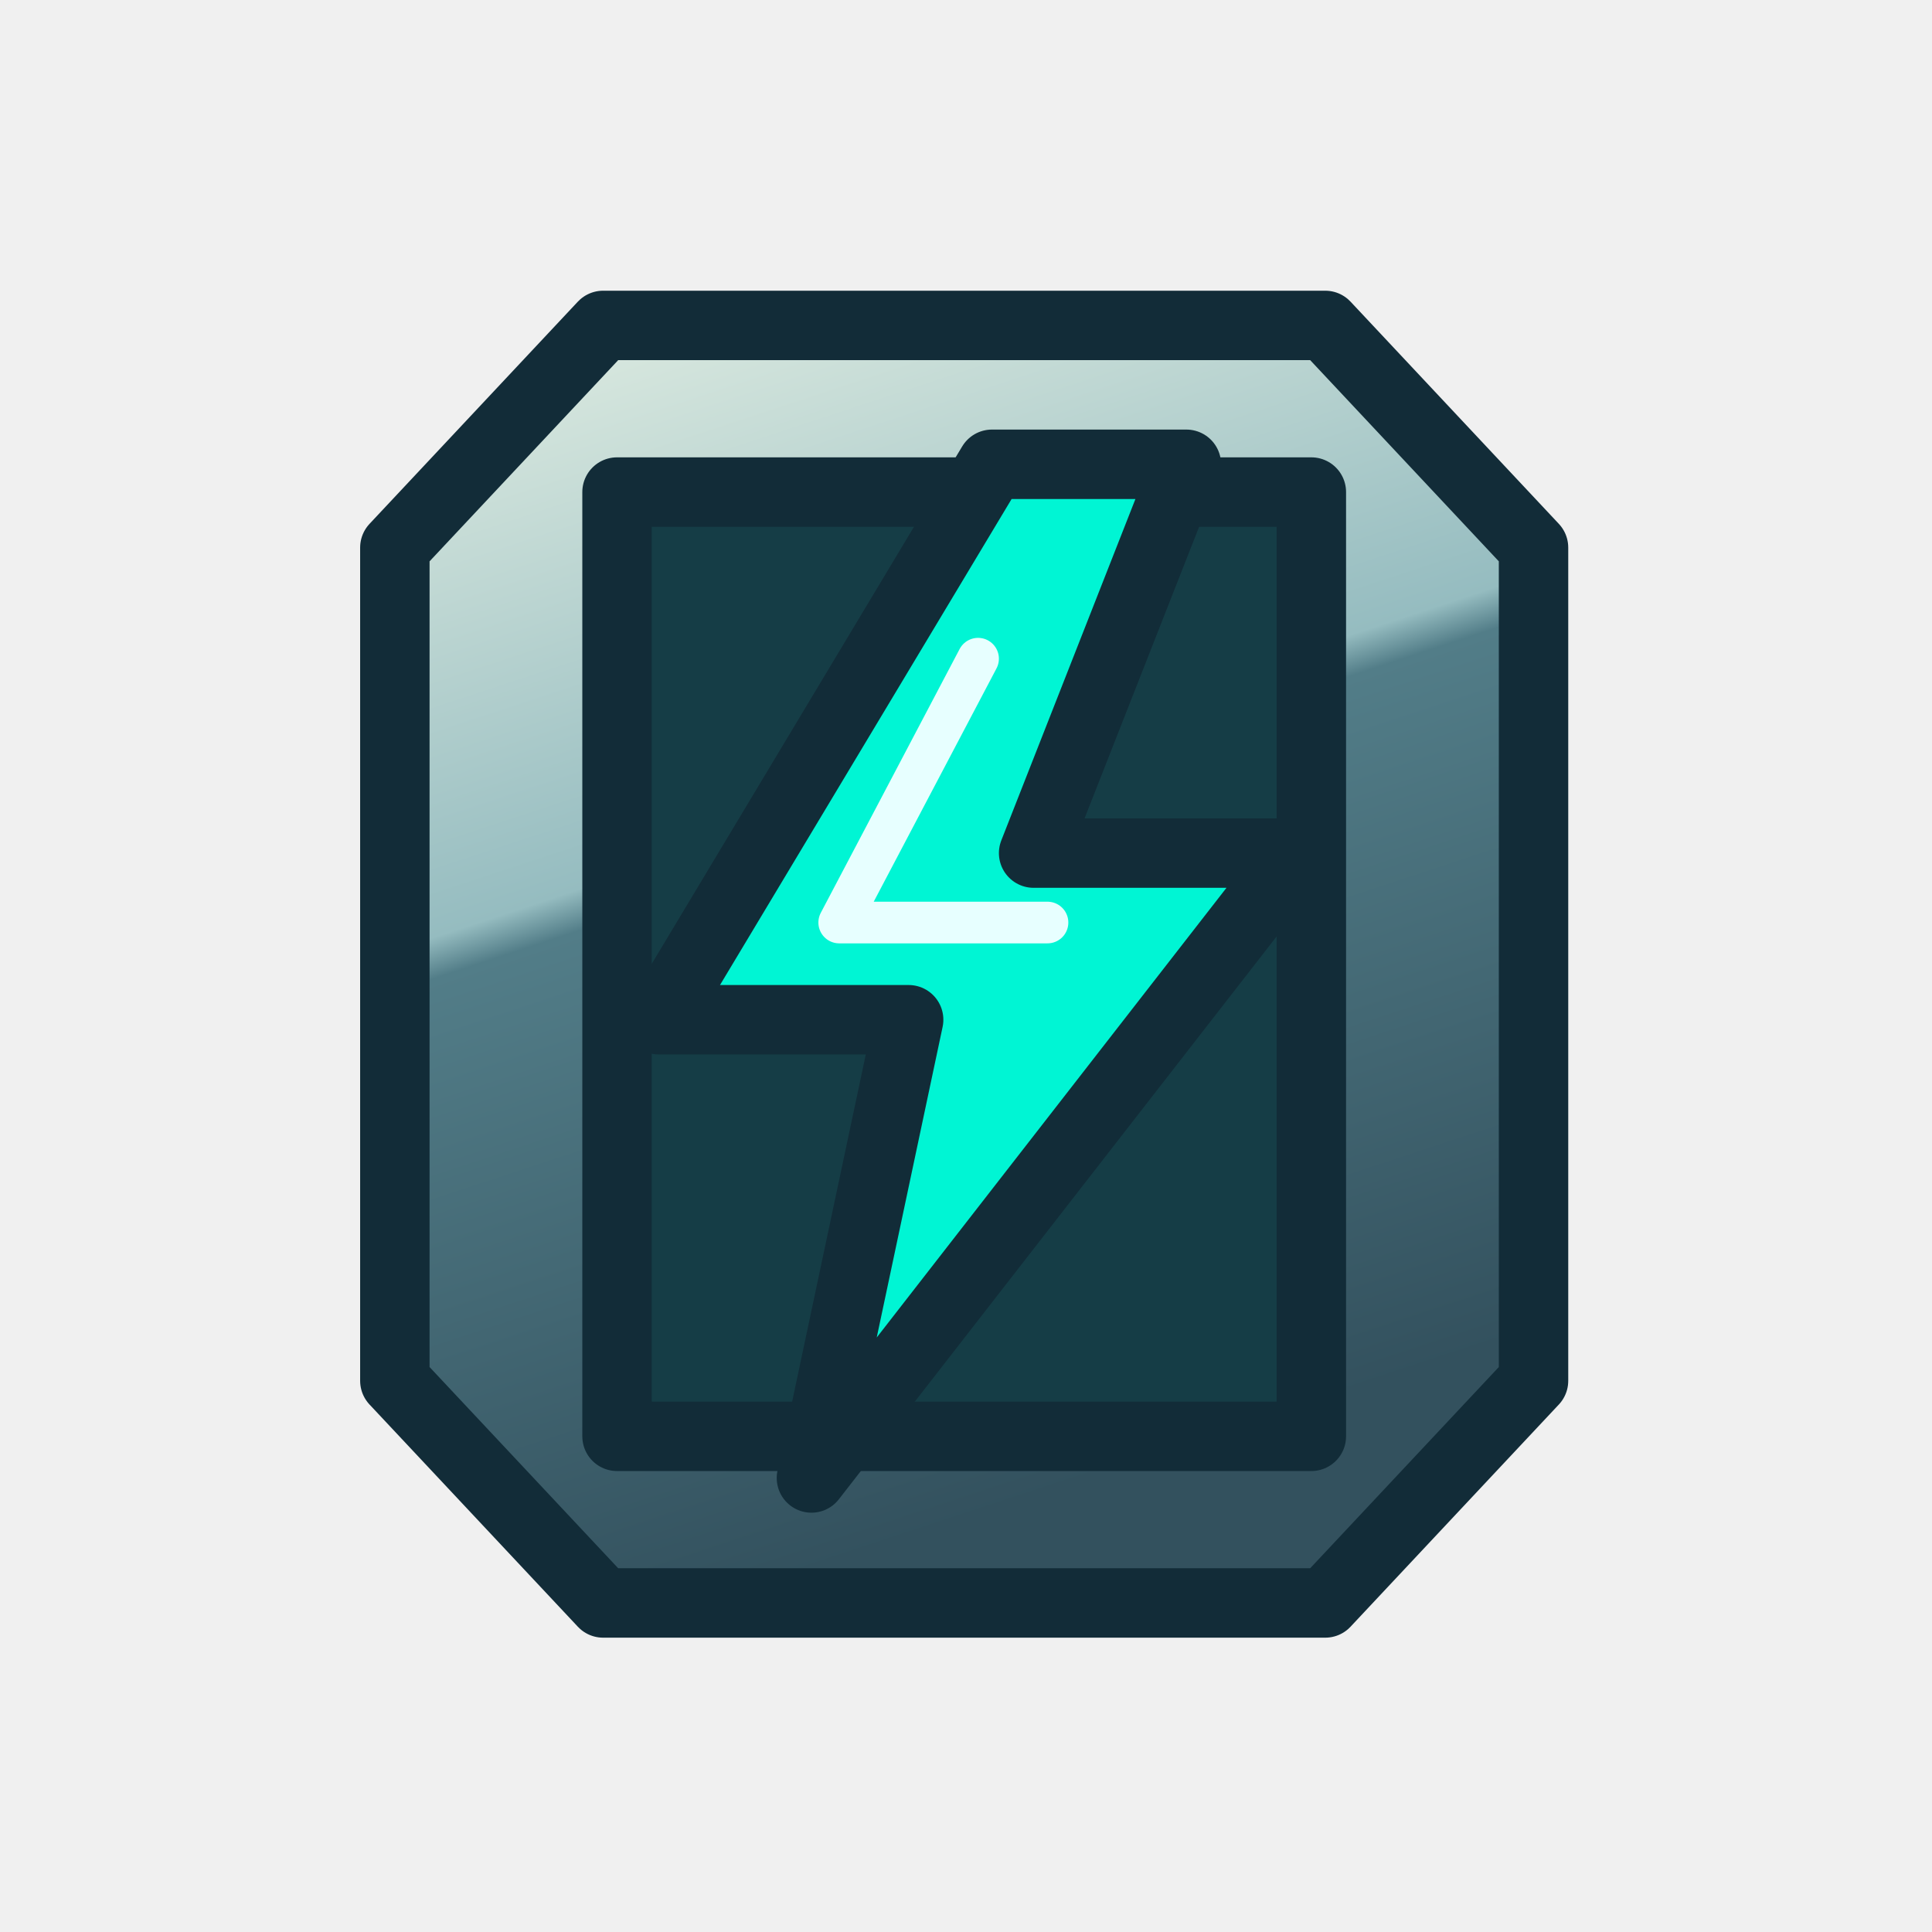
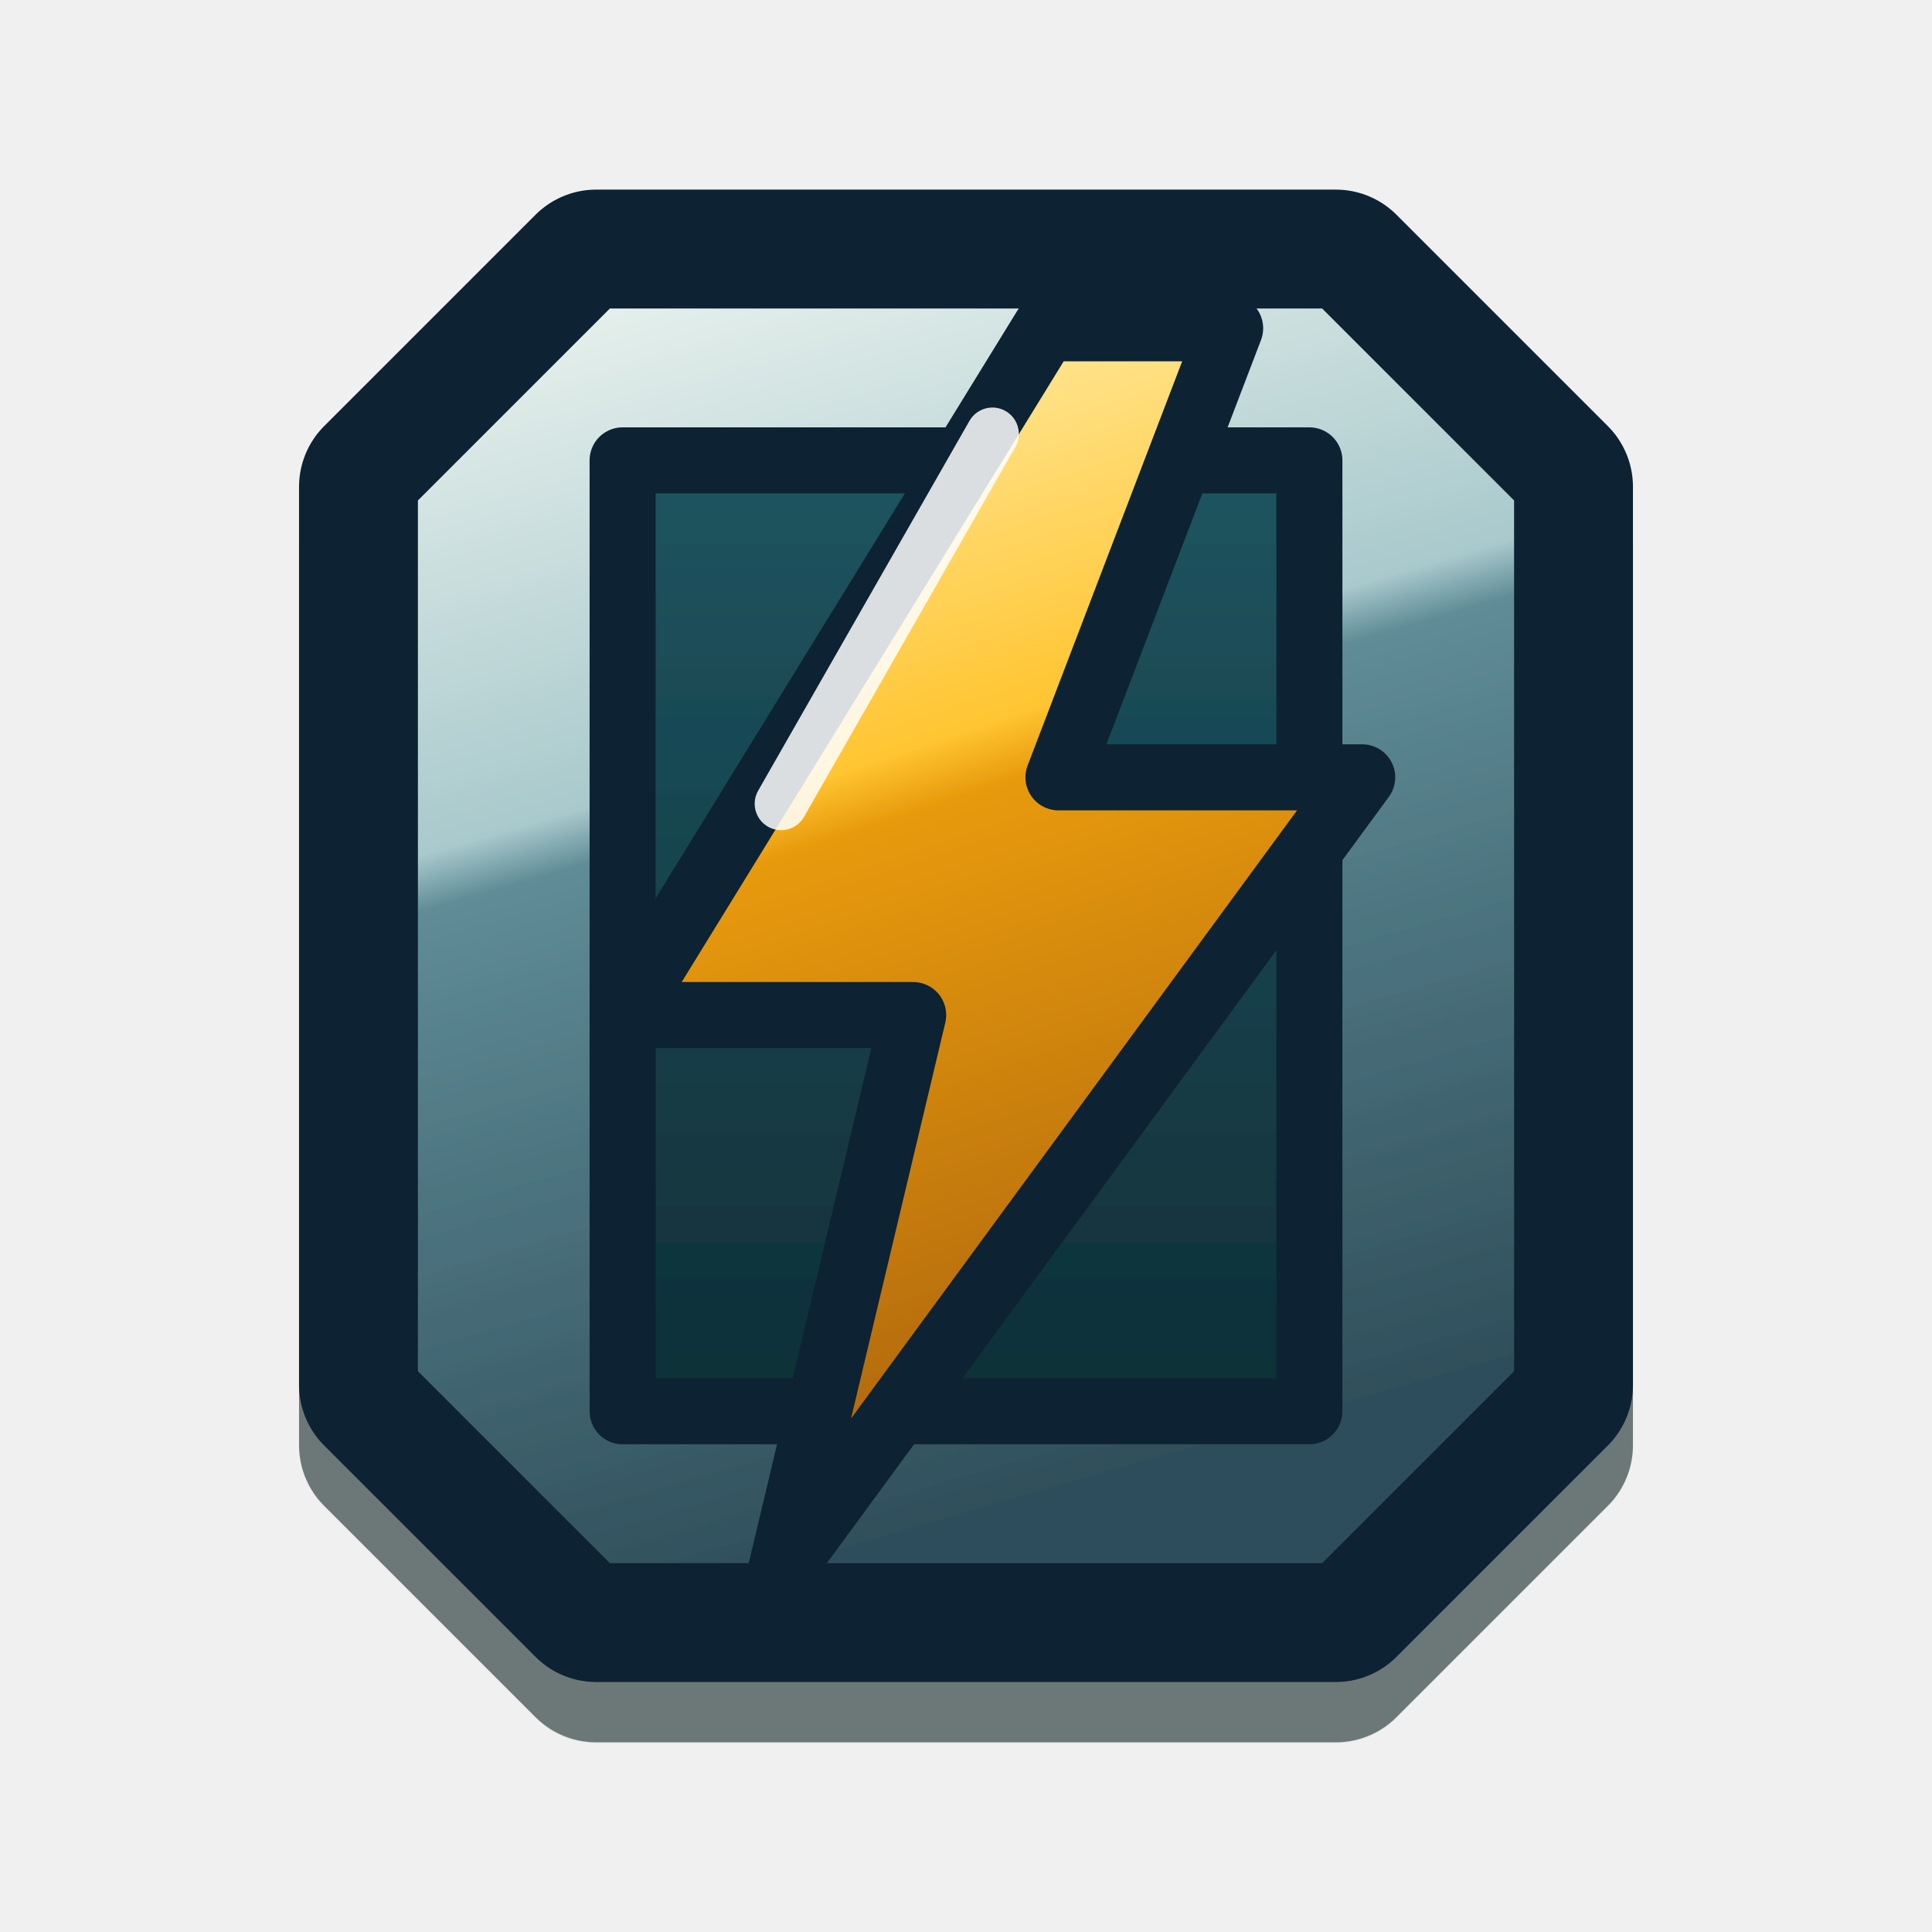
<svg xmlns="http://www.w3.org/2000/svg" width="256" height="256" viewBox="0 0 128 128">
  <defs>
-     <linearGradient id="steel" x2=".3" y2="1">
-       <stop stop-color="#E2EEE3" />
-       <stop offset=".45" stop-color="#95BCC0" />
-       <stop offset=".48" stop-color="#527D88" />
-       <stop offset="1" stop-color="#33515E" />
+     <linearGradient id="steel" x1="0" y1="0" x2=".25" y2="1">
+       <stop offset="0" stop-color="#F1F7F2" />
+       <stop offset=".42" stop-color="#A9C9CC" />
+       <stop offset=".46" stop-color="#5F8C97" />
+       <stop offset="1" stop-color="#2F4E5B" />
    </linearGradient>
-     <linearGradient id="copper" x2=".2" y2="1">
-       <stop stop-color="#FFE19B" />
-       <stop offset=".4" stop-color="#E6A33B" />
-       <stop offset=".43" stop-color="#B9712C" />
-       <stop offset="1" stop-color="#78452B" />
+     <linearGradient id="copper" x1="0" y1="0" x2=".2" y2="1">
+       <stop offset="0" stop-color="#FFE7A8" />
+       <stop offset=".38" stop-color="#F0AE45" />
+       <stop offset=".42" stop-color="#C47A2E" />
+       <stop offset="1" stop-color="#7C462A" />
    </linearGradient>
-     <linearGradient id="coral" x2="0" y2="1">
-       <stop stop-color="#FF887C" />
-       <stop offset="1" stop-color="#C83E52" />
+     <linearGradient id="teal" x1="0" y1="0" x2="0" y2="1">
+       <stop offset="0" stop-color="#2FA394" />
+       <stop offset=".5" stop-color="#1E7466" />
+       <stop offset=".53" stop-color="#175D53" />
+       <stop offset="1" stop-color="#0F3F3A" />
    </linearGradient>
+     <linearGradient id="crystal" x1="0" y1="0" x2=".4" y2="1">
+       <stop offset="0" stop-color="#D8FFF8" />
+       <stop offset=".35" stop-color="#4DF7DD" />
+       <stop offset=".4" stop-color="#14C9B5" />
+       <stop offset="1" stop-color="#0B7F7A" />
+     </linearGradient>
+     <linearGradient id="coral" x1="0" y1="0" x2="0" y2="1">
+       <stop offset="0" stop-color="#FF9C8E" />
+       <stop offset=".45" stop-color="#FF5E63" />
+       <stop offset=".5" stop-color="#E0424F" />
+       <stop offset="1" stop-color="#A72B41" />
+     </linearGradient>
+     <linearGradient id="gold" x1="0" y1="0" x2=".2" y2="1">
+       <stop offset="0" stop-color="#FFF2B8" />
+       <stop offset=".4" stop-color="#FFC531" />
+       <stop offset=".45" stop-color="#E89A0C" />
+       <stop offset="1" stop-color="#A9620A" />
+     </linearGradient>
+     <linearGradient id="screen" x1="0" y1="0" x2="0" y2="1">
+       <stop offset="0" stop-color="#1D5560" />
+       <stop offset="1" stop-color="#0F2E37" />
+     </linearGradient>
+     <filter id="drop" x="-20%" y="-20%" width="140%" height="150%">
+       <feDropShadow dx="0" dy="4" stdDeviation="0" flood-color="#04131A" flood-opacity=".55" />
+     </filter>
  </defs>
-   <g transform="translate(5 5) scale(.92)" stroke="#122C38" stroke-width="5" stroke-linecap="round" stroke-linejoin="round">
-     <path d="M38 18H90L105 34V94L90 110H38L23 94V34Z" fill="url(#steel)" />
-     <path d="M39 30H89V98H39Z" fill="#153D46" />
-     <path d="M66 28L42 68H60L53 101 88 56H69L80 28Z" fill="#00F5D4" />
-     <path d="M65 42L55 61H70" fill="none" stroke="#E7FFFF" stroke-width="3" />
+   <g filter="url(#drop)">
+     <g transform="translate(8 6) scale(.875)" stroke-linejoin="round" stroke-linecap="round">
+       <g stroke="#0E2430" stroke-width="13">
+         <path d="M36 14H92L108 30V98L92 114H36L20 98V30Z" fill="url(#steel)" />
+         <path d="M38 28H90V100H38Z" fill="url(#screen)" />
+         <path d="M70 18L38 70H60L50 112 94 52H71L84 18Z" fill="url(#gold)" />
+         <path d="M66 26L50 54" fill="none" stroke="#FFFFFF" stroke-opacity=".85" stroke-width="4" stroke-linecap="round" />
+       </g>
+       <g stroke="#0E2430" stroke-width="5">
+         <path d="M36 14H92L108 30V98L92 114H36L20 98V30Z" fill="url(#steel)" />
+         <path d="M38 28H90V100H38Z" fill="url(#screen)" />
+         <path d="M70 18L38 70H60L50 112 94 52H71L84 18Z" fill="url(#gold)" />
+         <path d="M66 26L50 54" fill="none" stroke="#FFFFFF" stroke-opacity=".85" stroke-width="4" stroke-linecap="round" />
+       </g>
+     </g>
  </g>
</svg>
